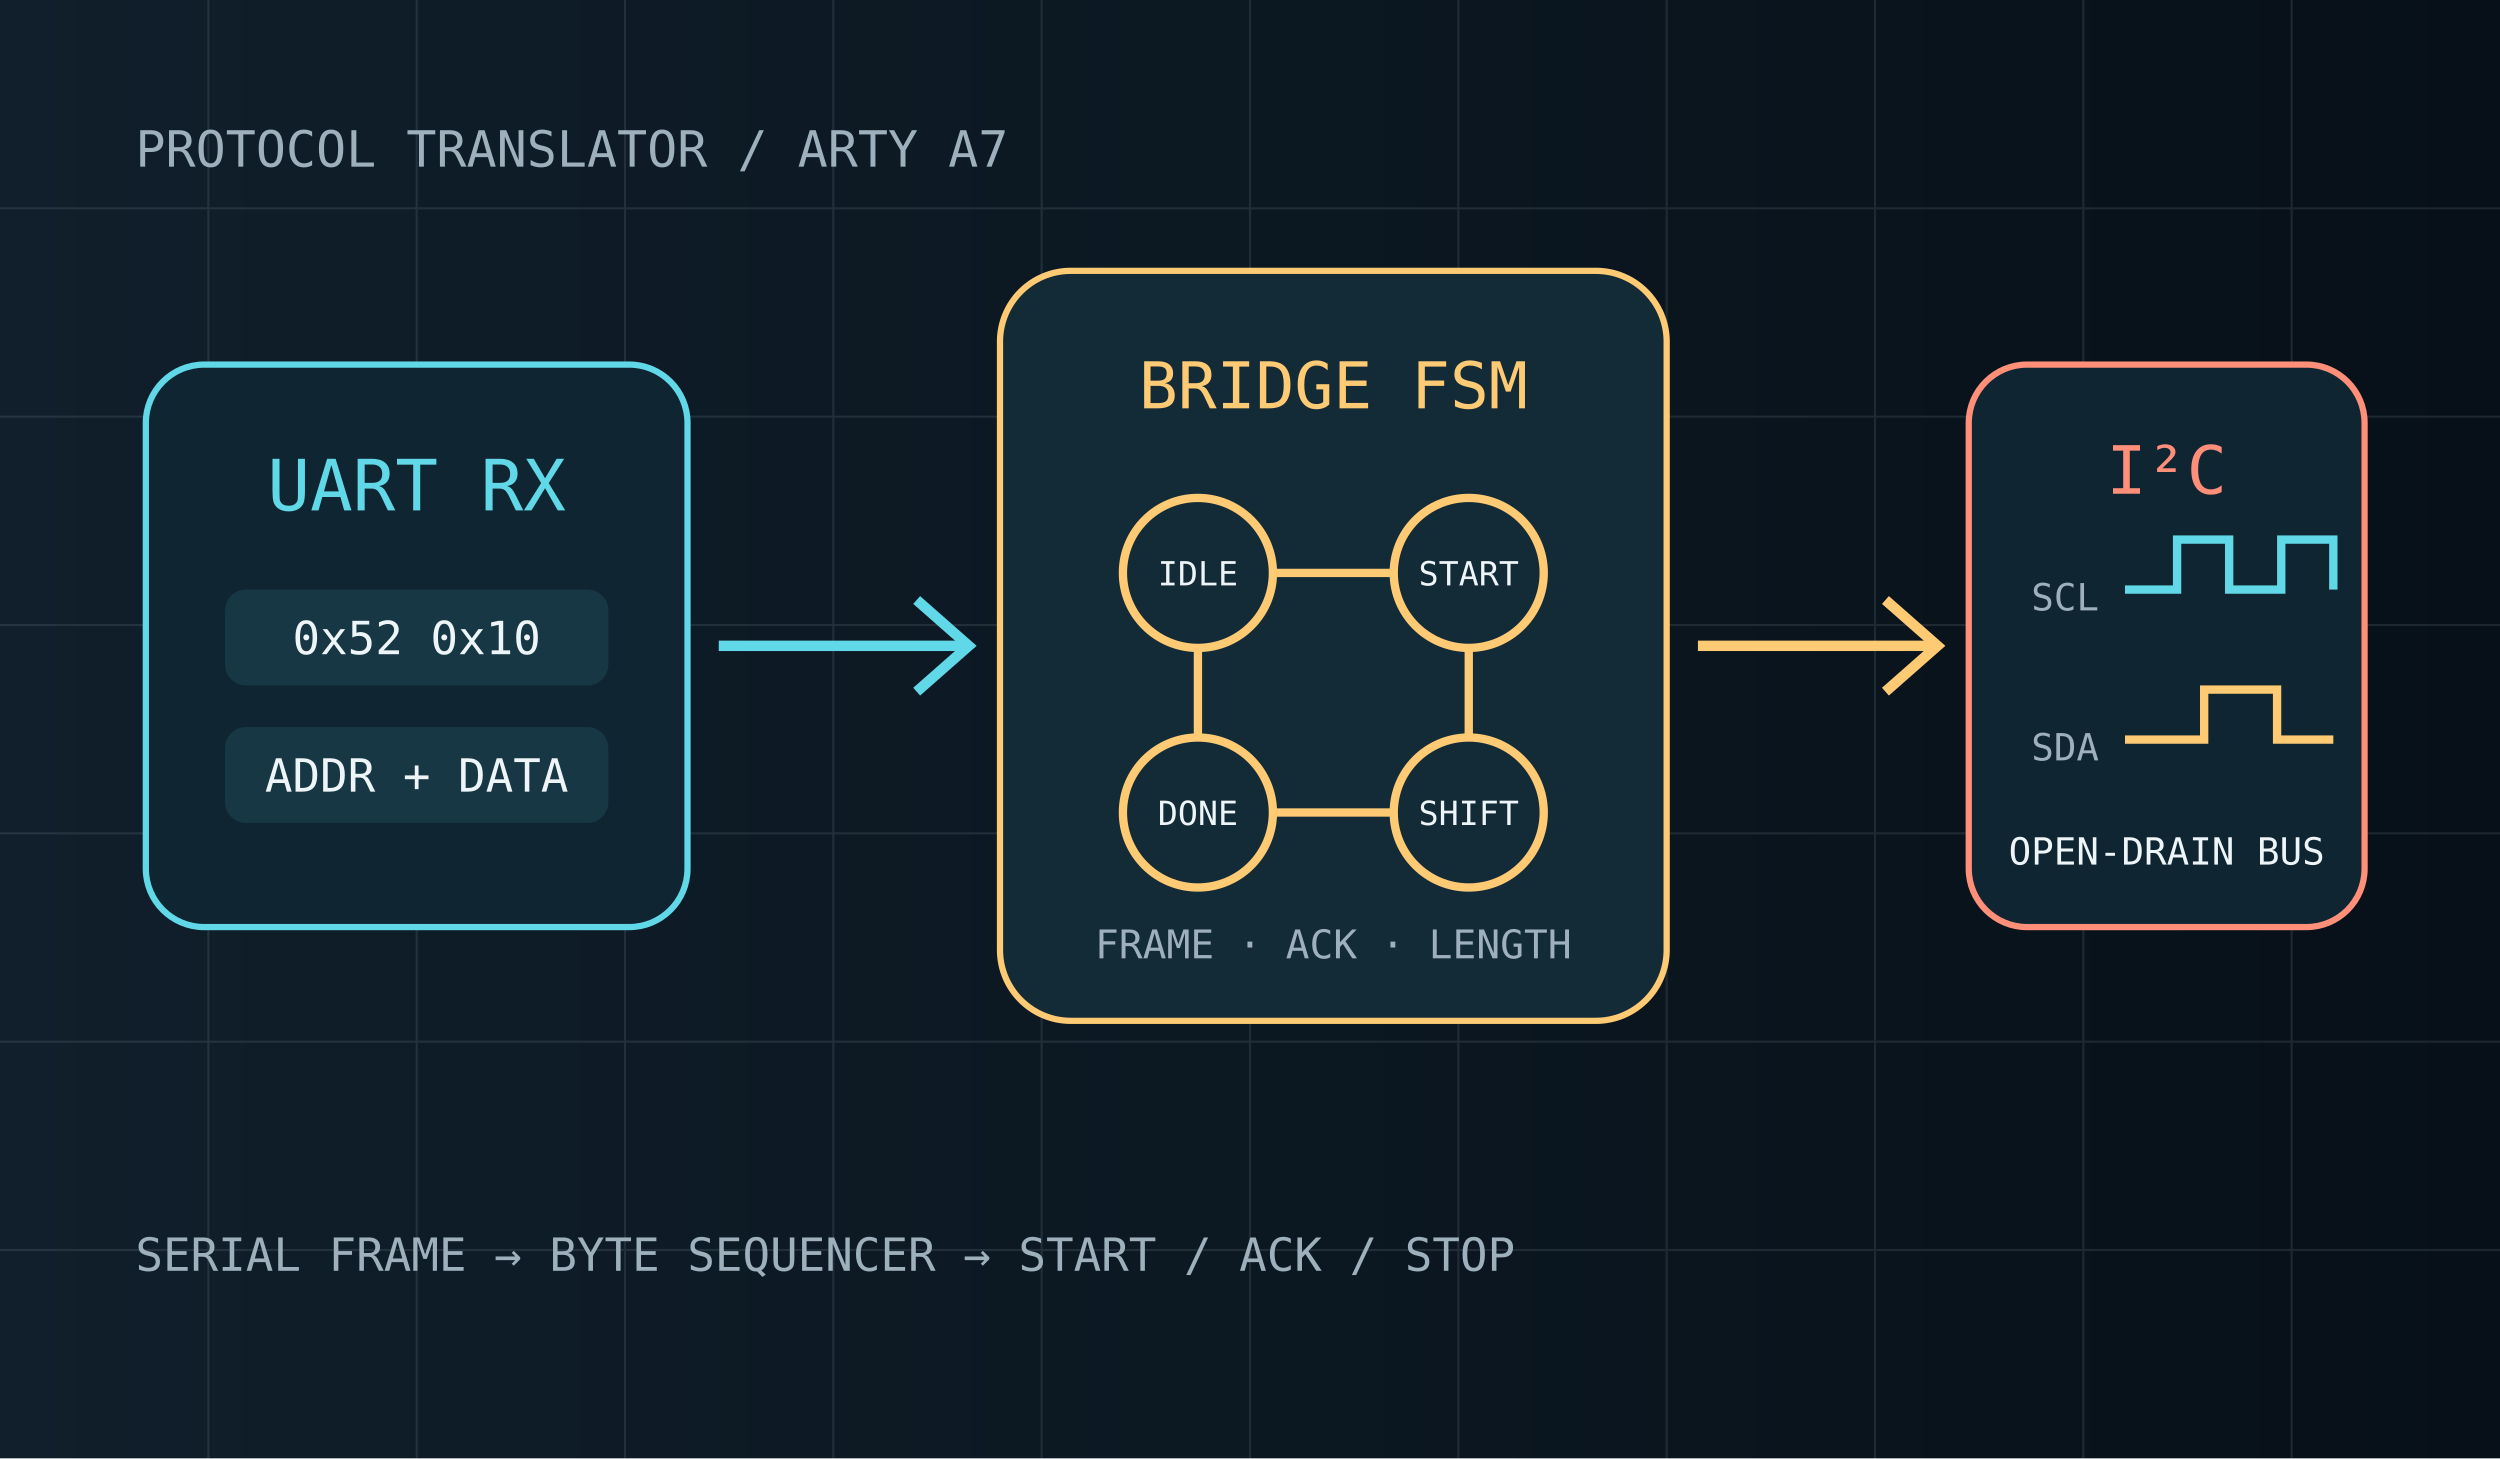
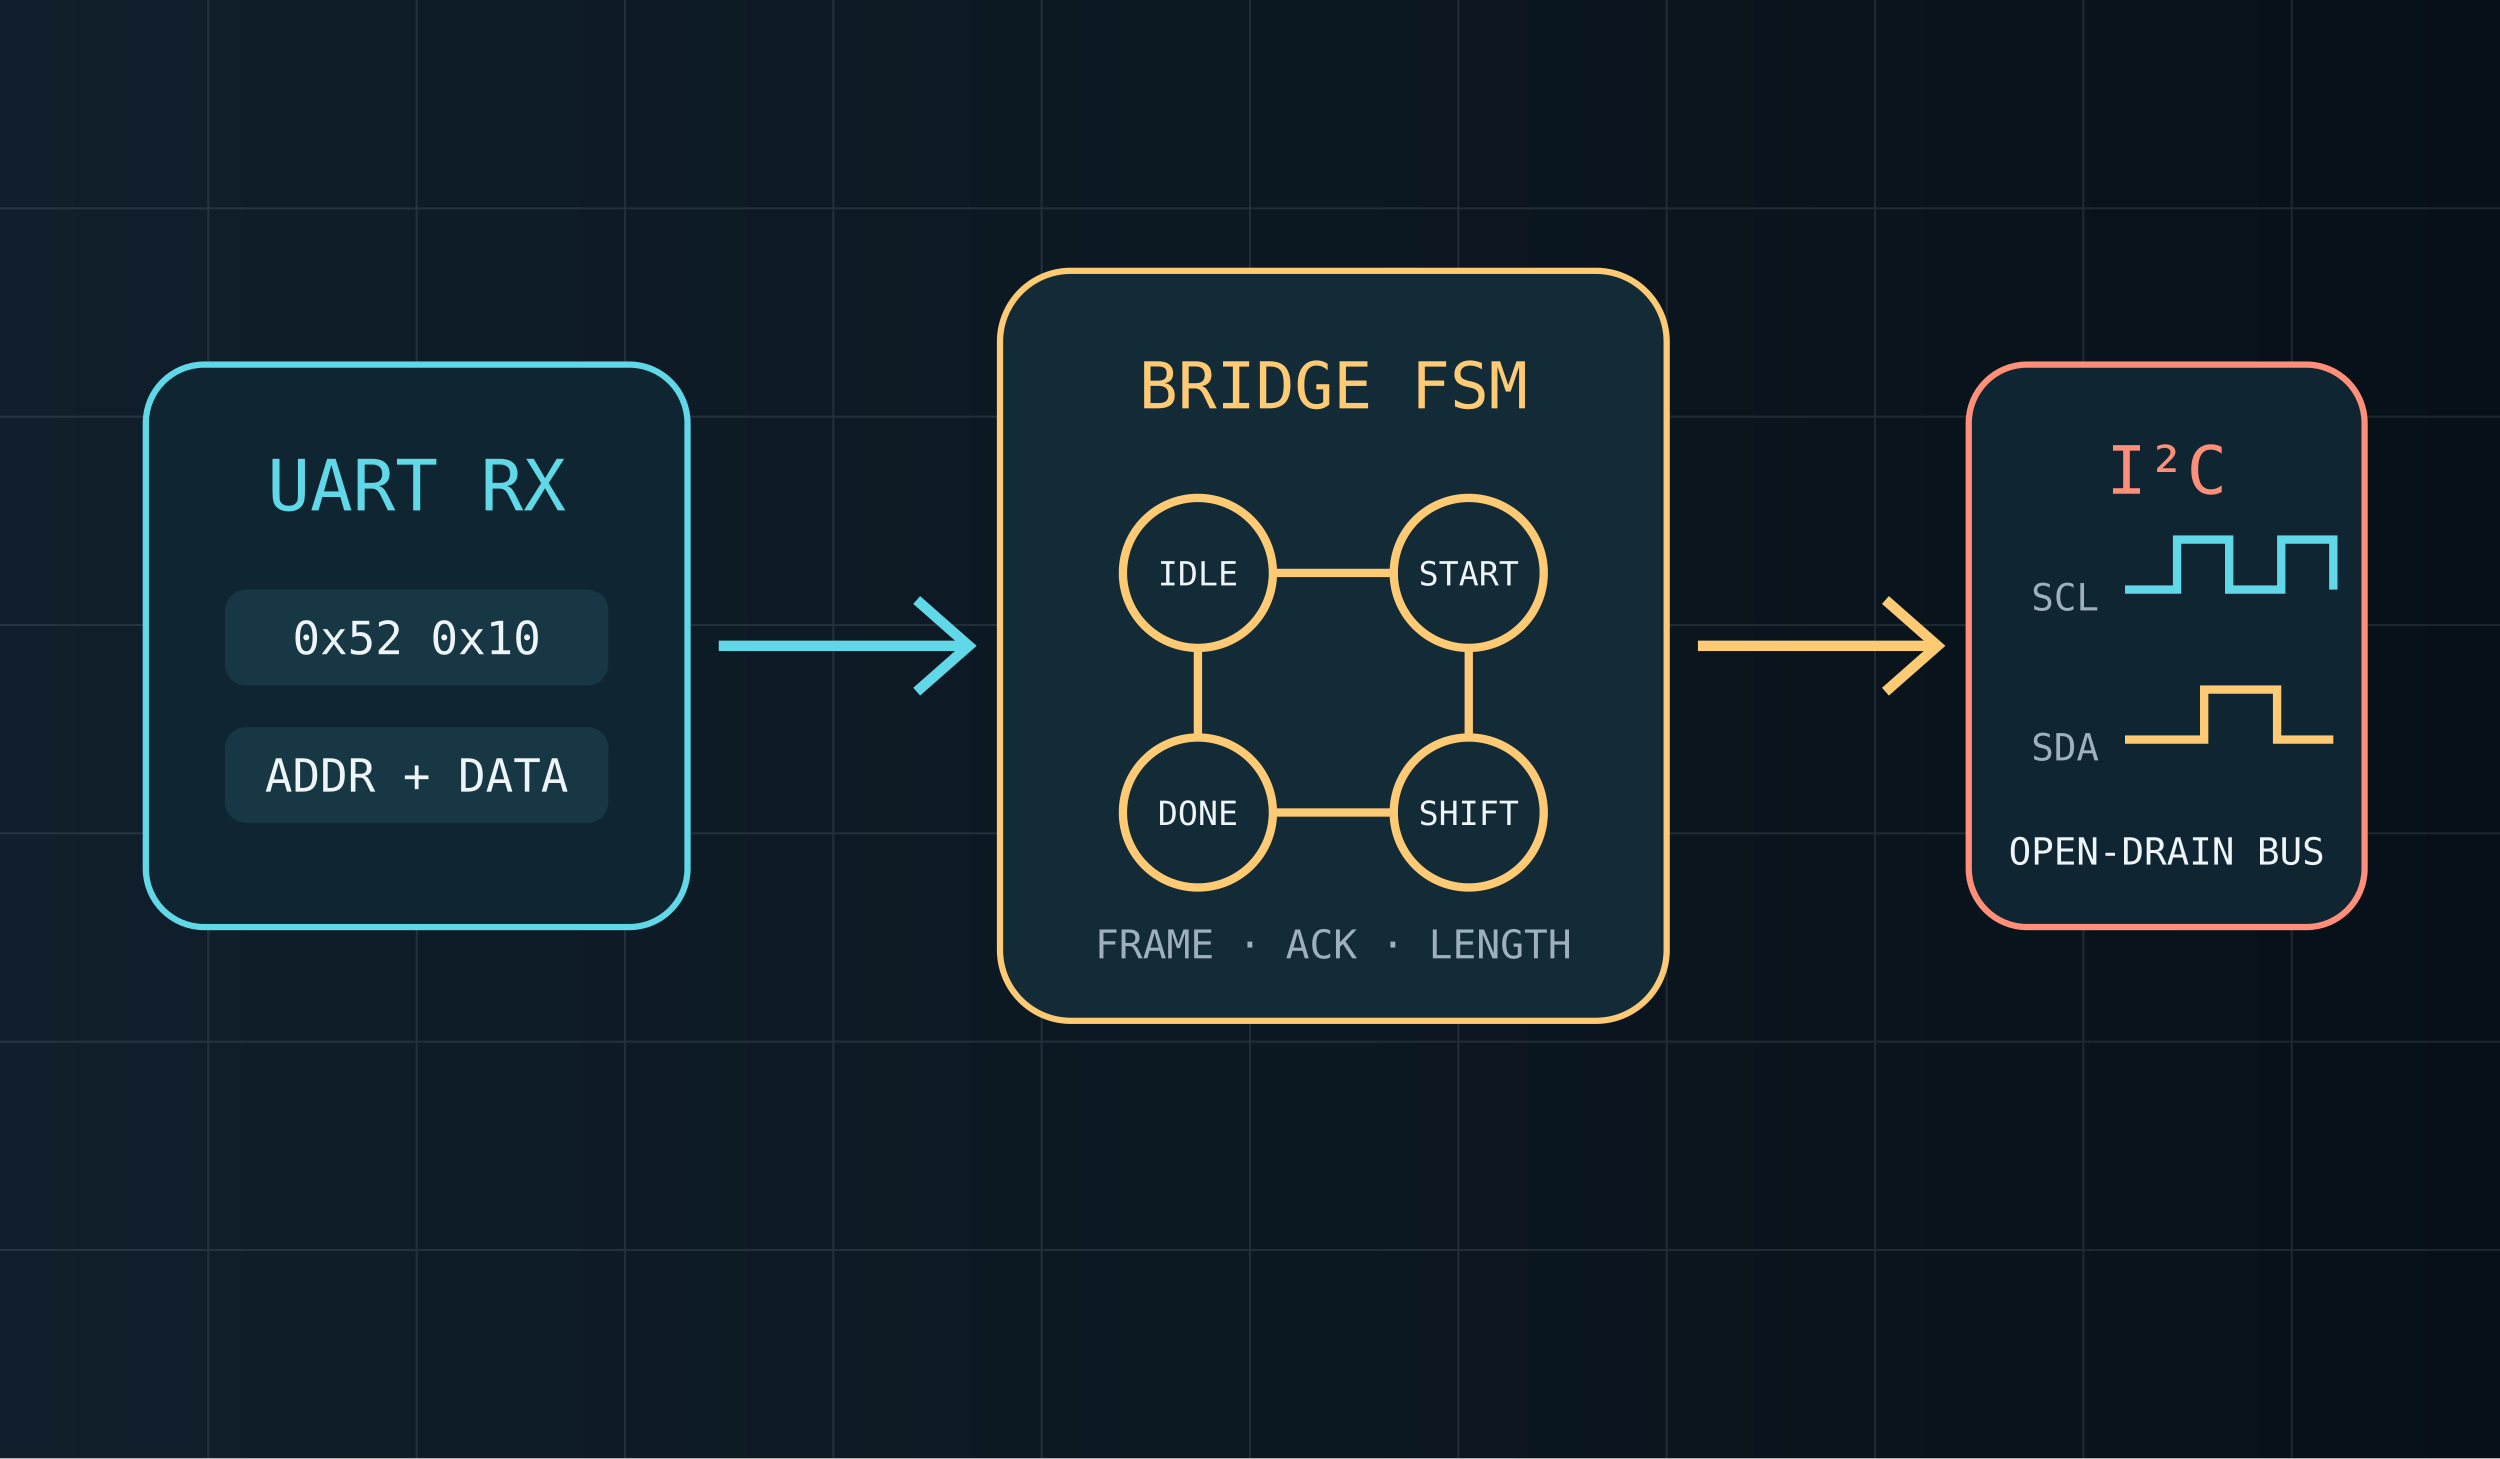
<svg xmlns="http://www.w3.org/2000/svg" viewBox="0 0 1200 700" role="img" aria-labelledby="t d">
  <defs>
    <linearGradient id="bg" x1="0" x2="1">
      <stop stop-color="#101f2b" />
      <stop offset="1" stop-color="#071018" />
    </linearGradient>
  </defs>
  <rect width="1200" height="700" fill="url(#bg)" />
  <g opacity=".1" stroke="#dff7ff">
    <path d="M0 100H1200M0 200H1200M0 300H1200M0 400H1200M0 500H1200M0 600H1200" />
    <path d="M100 0V700M200 0V700M300 0V700M400 0V700M500 0V700M600 0V700M700 0V700M800 0V700M900 0V700M1000 0V700M1100 0V700" />
  </g>
-   <text x="65" y="80" fill="#9db0bb" font-family="monospace" font-size="24">PROTOCOL TRANSLATOR / ARTY A7</text>
  <g transform="translate(70 175)">
    <rect width="260" height="270" rx="28" fill="#0f2531" stroke="#61d8e7" stroke-width="3" />
    <text x="130" y="70" text-anchor="middle" fill="#61d8e7" font-family="monospace" font-size="34">UART RX</text>
    <g font-family="monospace" font-size="22" fill="#eef5f8">
      <rect x="38" y="108" width="184" height="46" rx="10" fill="#173744" />
      <text x="130" y="139" text-anchor="middle">0x52 0x10</text>
      <rect x="38" y="174" width="184" height="46" rx="10" fill="#173744" />
      <text x="130" y="205" text-anchor="middle">ADDR + DATA</text>
    </g>
  </g>
  <g stroke="#61d8e7" stroke-width="5">
    <path d="M345 310H465" />
    <path d="M440 288l25 22-25 22" fill="none" />
  </g>
  <g transform="translate(480 130)">
    <rect width="320" height="360" rx="34" fill="#132a37" stroke="#ffca74" stroke-width="3" />
    <text x="160" y="66" text-anchor="middle" fill="#ffca74" font-family="monospace" font-size="31">BRIDGE FSM</text>
    <g fill="none" stroke="#ffca74" stroke-width="4">
      <circle cx="95" cy="145" r="36" />
      <circle cx="225" cy="145" r="36" />
      <circle cx="95" cy="260" r="36" />
      <circle cx="225" cy="260" r="36" />
      <path d="M131 145H189M225 181V224M189 260H131M95 224V181" />
    </g>
    <g fill="#eef5f8" font-family="monospace" font-size="16" text-anchor="middle">
      <text x="95" y="151">IDLE</text>
      <text x="225" y="151">START</text>
      <text x="95" y="266">DONE</text>
      <text x="225" y="266">SHIFT</text>
    </g>
    <text x="160" y="330" text-anchor="middle" fill="#9db0bb" font-family="monospace" font-size="19">FRAME · ACK · LENGTH</text>
  </g>
  <g stroke="#ffca74" stroke-width="5">
    <path d="M815 310H930" />
    <path d="M905 288l25 22-25 22" fill="none" />
  </g>
  <g transform="translate(945 175)">
    <rect width="190" height="270" rx="28" fill="#0f2531" stroke="#ff8f79" stroke-width="3" />
    <text x="95" y="62" text-anchor="middle" fill="#ff8f79" font-family="monospace" font-size="32">I²C</text>
    <g font-family="monospace" font-size="18">
      <text x="30" y="118" fill="#9db0bb">SCL</text>
      <path d="M75 108h25v-24h25v24h25v-24h25v24" fill="none" stroke="#61d8e7" stroke-width="4" />
      <text x="30" y="190" fill="#9db0bb">SDA</text>
      <path d="M75 180h38v-24h35v24h27" fill="none" stroke="#ffca74" stroke-width="4" />
    </g>
    <text x="95" y="240" text-anchor="middle" fill="#eef5f8" font-family="monospace" font-size="18">OPEN-DRAIN BUS</text>
  </g>
-   <text x="65" y="610" fill="#9db0bb" font-family="monospace" font-size="22">SERIAL FRAME → BYTE SEQUENCER → START / ACK / STOP</text>
</svg>
